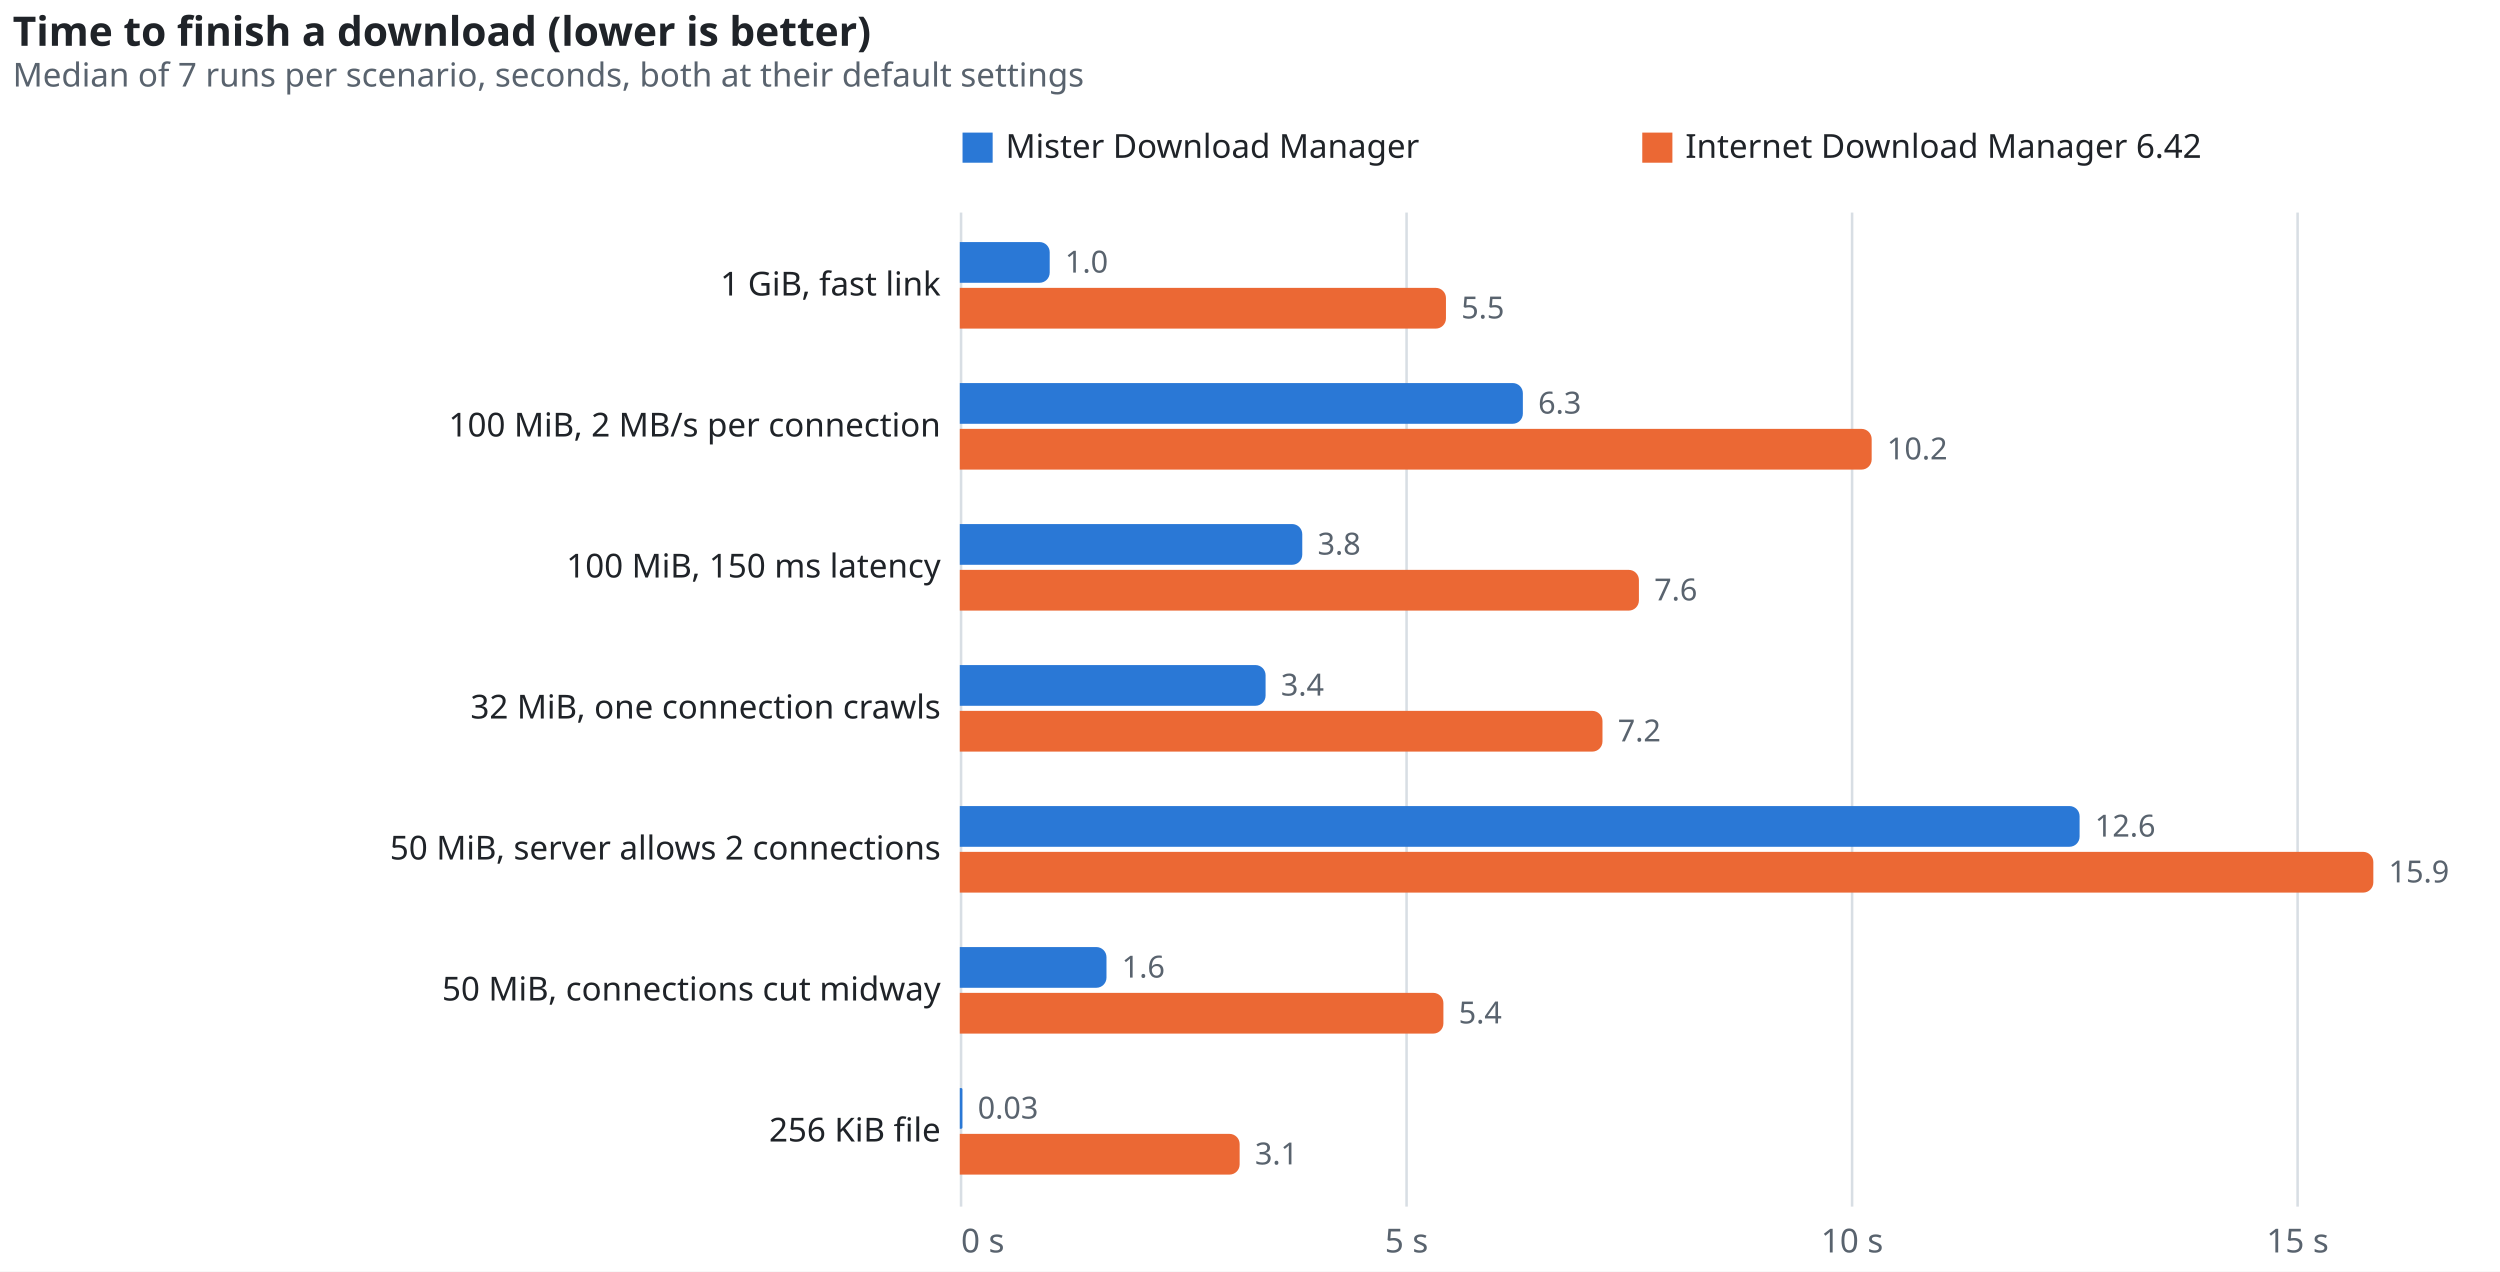
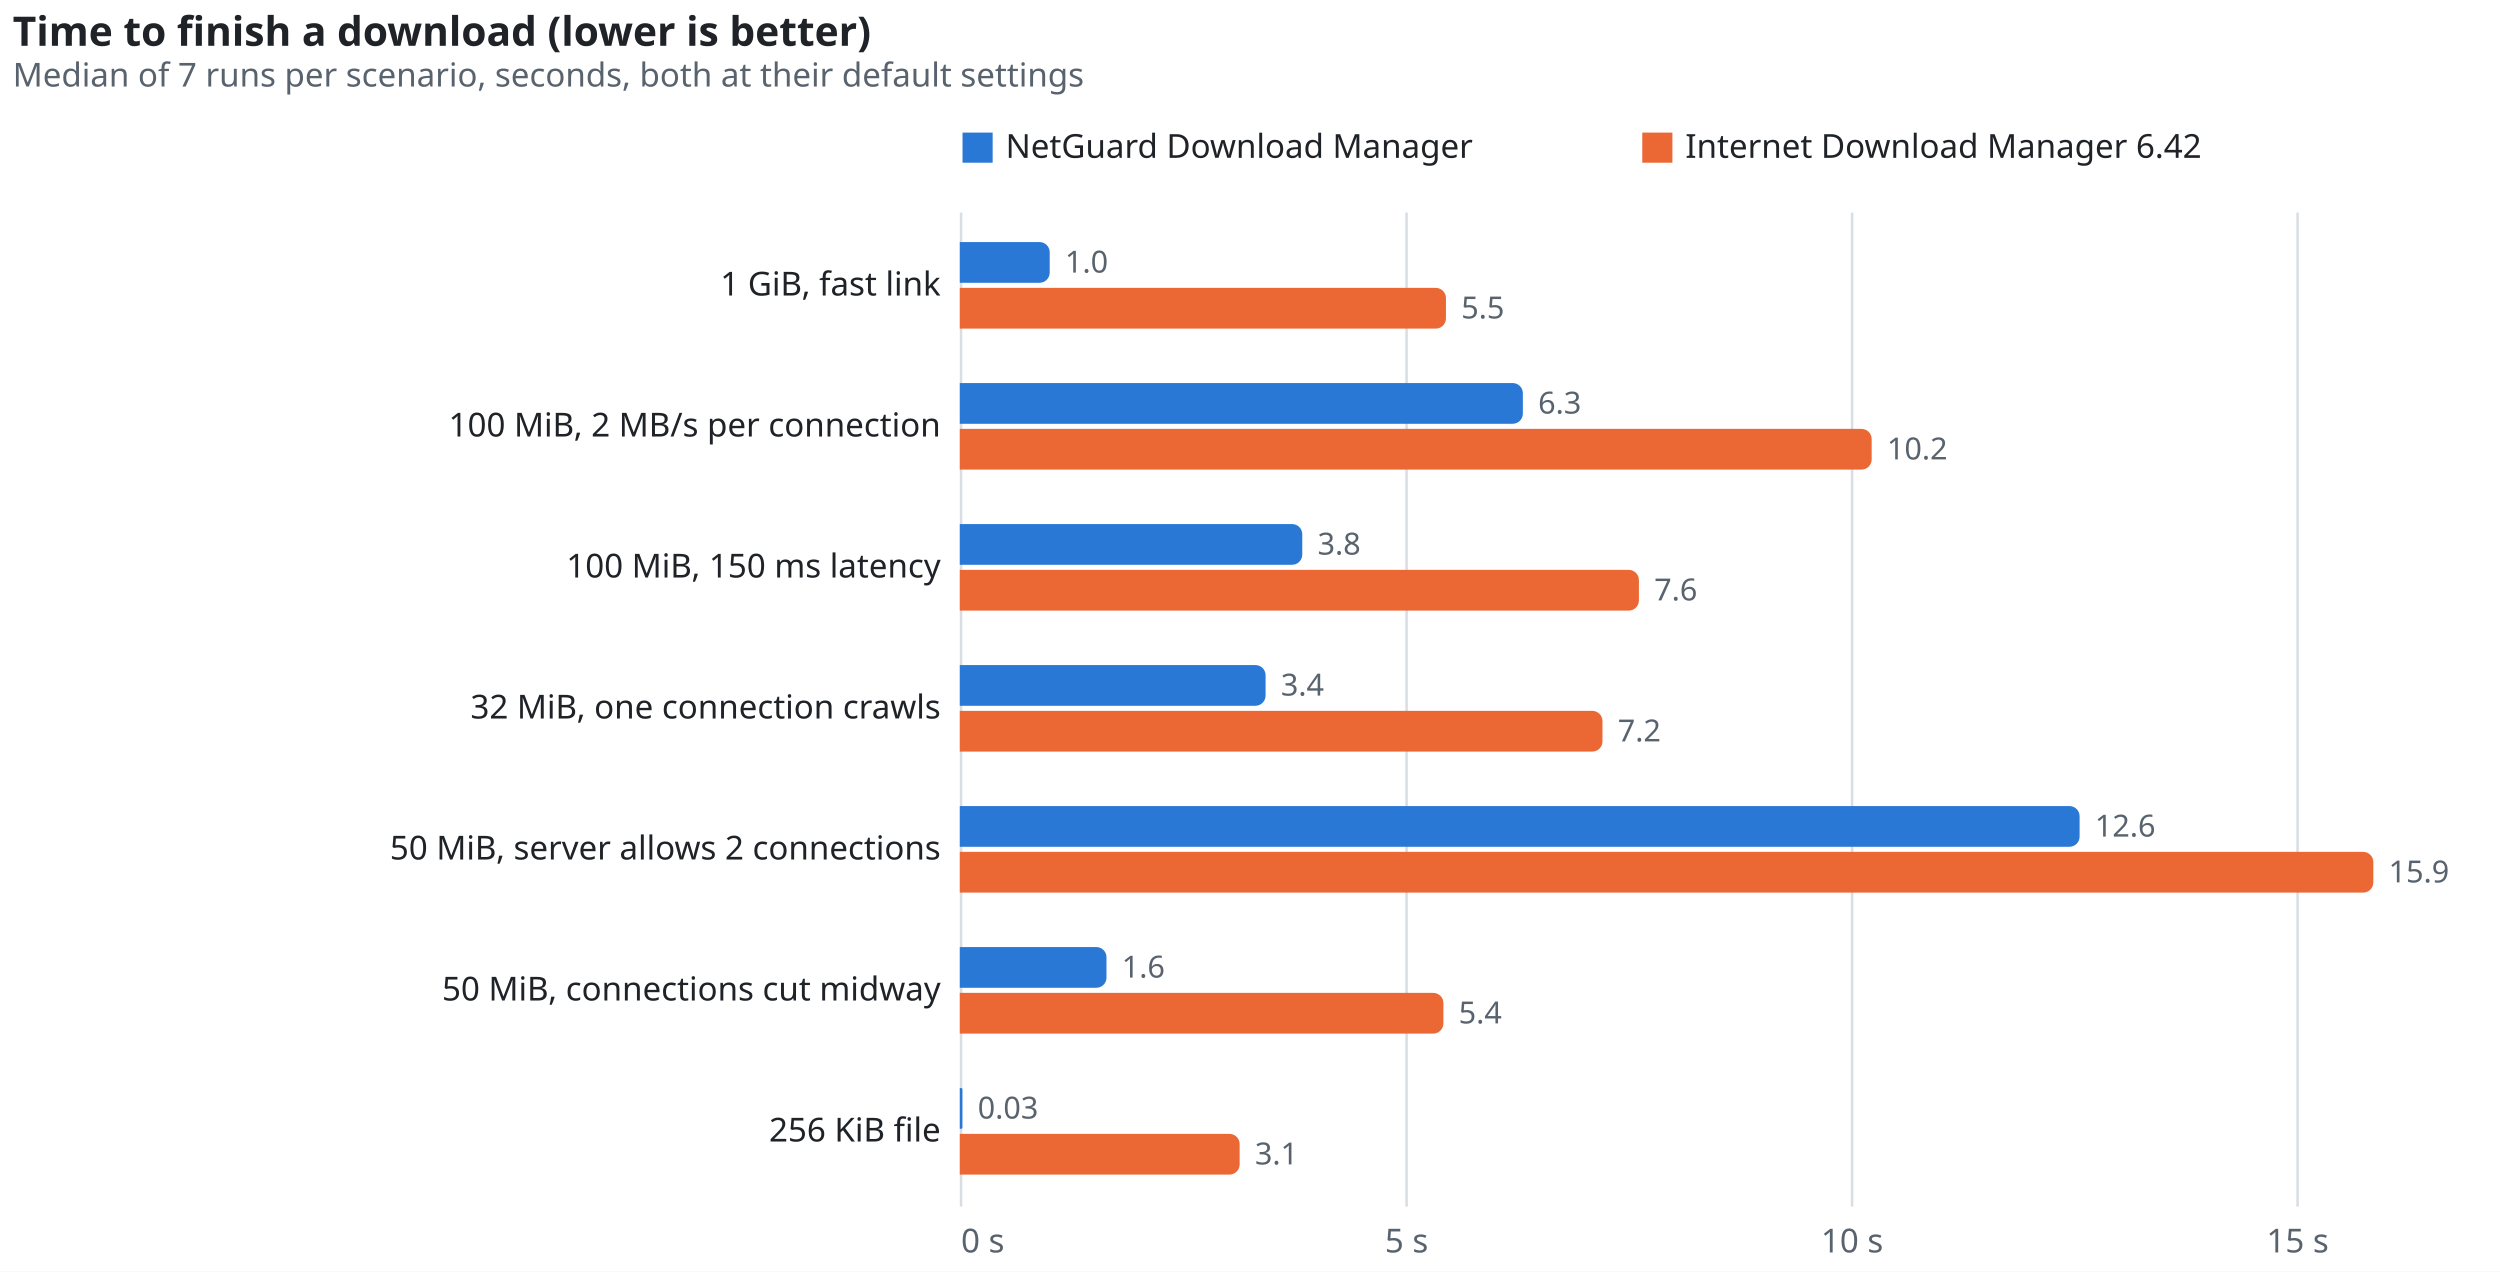
<svg xmlns="http://www.w3.org/2000/svg" version="1.1" class="marks" width="982" height="499.462" viewBox="0 0 982 499.462">
  <rect width="982" height="499.462" fill="#ffffff" />
  <g fill="none" stroke-miterlimit="4" transform="translate(377,83)">
    <g class="mark-group role-frame root" role="graphics-object" aria-roledescription="group mark container">
      <g transform="translate(0,0)">
        <path class="background" aria-hidden="true" d="M0,0h560v390.462h-560Z" />
        <g>
          <g class="mark-group role-axis" aria-hidden="true">
            <g transform="translate(0.5,390.9615)">
              <path class="background" aria-hidden="true" d="M0,0h0v0h0Z" pointer-events="none" />
              <g>
                <g class="mark-rule role-axis-grid" pointer-events="none">
                  <line transform="translate(0,0)" x2="0" y2="-390.462" stroke="#d8dee4" stroke-width="1" opacity="1" />
                  <line transform="translate(175,0)" x2="0" y2="-390.462" stroke="#d8dee4" stroke-width="1" opacity="1" />
                  <line transform="translate(350,0)" x2="0" y2="-390.462" stroke="#d8dee4" stroke-width="1" opacity="1" />
                  <line transform="translate(525,0)" x2="0" y2="-390.462" stroke="#d8dee4" stroke-width="1" opacity="1" />
                </g>
              </g>
              <path class="foreground" aria-hidden="true" d="" pointer-events="none" display="none" />
            </g>
          </g>
          <g class="mark-group role-axis" role="graphics-symbol" aria-roledescription="axis" aria-label="X-axis for a linear scale with values from 0 to 16">
            <g transform="translate(0.5,390.9615)">
              <path class="background" aria-hidden="true" d="M0,0h0v0h0Z" pointer-events="none" />
              <g>
                <g class="mark-text role-axis-label" pointer-events="none">
                  <text text-anchor="start" transform="translate(0,18)" font-family="-apple-system, 'Segoe UI', 'Noto Sans', Helvetica, Arial, sans-serif" font-size="13px" fill="#59636e" opacity="1">0 s</text>
                  <text text-anchor="middle" transform="translate(175,18)" font-family="-apple-system, 'Segoe UI', 'Noto Sans', Helvetica, Arial, sans-serif" font-size="13px" fill="#59636e" opacity="1">5 s</text>
                  <text text-anchor="middle" transform="translate(350,18)" font-family="-apple-system, 'Segoe UI', 'Noto Sans', Helvetica, Arial, sans-serif" font-size="13px" fill="#59636e" opacity="1">10 s</text>
                  <text text-anchor="middle" transform="translate(525,18)" font-family="-apple-system, 'Segoe UI', 'Noto Sans', Helvetica, Arial, sans-serif" font-size="13px" fill="#59636e" opacity="1">15 s</text>
                </g>
              </g>
              <path class="foreground" aria-hidden="true" d="" pointer-events="none" display="none" />
            </g>
          </g>
          <g class="mark-group role-axis" role="graphics-symbol" aria-roledescription="axis" aria-label="Y-axis for a discrete scale with 7 values: 1 GiB, fast link, 100 MiB, 2 MB/s per connection, 100 MiB, 150 ms latency, 32 MiB, one connection crawls, 50 MiB, server allows 2 connections, 50 MiB, connections cut midway, 256 KiB file">
            <g transform="translate(0.5,0.5)">
              <path class="background" aria-hidden="true" d="M0,0h0v0h0Z" pointer-events="none" />
              <g>
                <g class="mark-text role-axis-label" pointer-events="none">
                  <text text-anchor="end" transform="translate(-8,32.57692)" font-family="-apple-system, 'Segoe UI', 'Noto Sans', Helvetica, Arial, sans-serif" font-size="13px" fill="#1f2328" opacity="1">1 GiB, fast link</text>
                  <text text-anchor="end" transform="translate(-8,87.96154)" font-family="-apple-system, 'Segoe UI', 'Noto Sans', Helvetica, Arial, sans-serif" font-size="13px" fill="#1f2328" opacity="1">100 MiB, 2 MB/s per connection</text>
                  <text text-anchor="end" transform="translate(-8,143.3462)" font-family="-apple-system, 'Segoe UI', 'Noto Sans', Helvetica, Arial, sans-serif" font-size="13px" fill="#1f2328" opacity="1">100 MiB, 150 ms latency</text>
                  <text text-anchor="end" transform="translate(-8,198.7308)" font-family="-apple-system, 'Segoe UI', 'Noto Sans', Helvetica, Arial, sans-serif" font-size="13px" fill="#1f2328" opacity="1">32 MiB, one connection crawls</text>
                  <text text-anchor="end" transform="translate(-8,254.1154)" font-family="-apple-system, 'Segoe UI', 'Noto Sans', Helvetica, Arial, sans-serif" font-size="13px" fill="#1f2328" opacity="1">50 MiB, server allows 2 connections</text>
                  <text text-anchor="end" transform="translate(-8,309.5)" font-family="-apple-system, 'Segoe UI', 'Noto Sans', Helvetica, Arial, sans-serif" font-size="13px" fill="#1f2328" opacity="1">50 MiB, connections cut midway</text>
                  <text text-anchor="end" transform="translate(-8,364.8846)" font-family="-apple-system, 'Segoe UI', 'Noto Sans', Helvetica, Arial, sans-serif" font-size="13px" fill="#1f2328" opacity="1">256 KiB file</text>
                </g>
              </g>
              <path class="foreground" aria-hidden="true" d="" pointer-events="none" display="none" />
            </g>
          </g>
          <g class="mark-group role-scope" role="graphics-object" aria-roledescription="group mark container">
            <g transform="translate(0,12.07692)">
              <path class="background" aria-hidden="true" d="M0,0L31.327,0C33.535,0,35.327,1.792,35.327,4L35.327,12C35.327,14.208,33.535,16,31.327,16L0,16C0,16,0,16,0,16L0,0C0,0,0,0,0,0Z" />
              <g clip-path="url(#clip1)">
                <g class="mark-group role-scope" role="graphics-object" aria-roledescription="group mark container">
                  <g transform="translate(0,0)">
                    <path class="background" aria-hidden="true" d="M0,0h0v16h0Z" />
                    <g>
                      <g class="mark-rect role-mark layer_0_marks" role="graphics-object" aria-roledescription="rect mark container">
-                         <path aria-label="seconds: 1.00935; scenario: 1 GiB, fast link; client: Mister Download Manager" role="graphics-symbol" aria-roledescription="bar" d="M0,0h35.327v16h-35.327Z" fill="#2a78d6" />
+                         <path aria-label="seconds: 1.00935; scenario: 1 GiB, fast link; client: NetGuard Download Manager" role="graphics-symbol" aria-roledescription="bar" d="M0,0h35.327v16h-35.327Z" fill="#2a78d6" />
                      </g>
                    </g>
                    <path class="foreground" aria-hidden="true" d="" display="none" />
                  </g>
                </g>
              </g>
              <path class="foreground" aria-hidden="true" d="" display="none" />
            </g>
            <g transform="translate(0,30.07692)">
              <path class="background" aria-hidden="true" d="M0,0L186.973,0C189.181,0,190.973,1.792,190.973,4L190.973,12C190.973,14.208,189.181,16,186.973,16L0,16C0,16,0,16,0,16L0,0C0,0,0,0,0,0Z" />
              <g clip-path="url(#clip2)">
                <g class="mark-group role-scope" role="graphics-object" aria-roledescription="group mark container">
                  <g transform="translate(0,0)">
                    <path class="background" aria-hidden="true" d="M0,0h0v16h0Z" />
                    <g>
                      <g class="mark-rect role-mark layer_0_marks" role="graphics-object" aria-roledescription="rect mark container">
                        <path aria-label="seconds: 5.45638; scenario: 1 GiB, fast link; client: Internet Download Manager 6.42" role="graphics-symbol" aria-roledescription="bar" d="M0,0h190.973v16h-190.973Z" fill="#eb6834" />
                      </g>
                    </g>
                    <path class="foreground" aria-hidden="true" d="" display="none" />
                  </g>
                </g>
              </g>
              <path class="foreground" aria-hidden="true" d="" display="none" />
            </g>
            <g transform="translate(0,67.46154)">
              <path class="background" aria-hidden="true" d="M0,0L217.181,0C219.389,0,221.181,1.792,221.181,4L221.181,12C221.181,14.208,219.389,16,217.181,16L0,16C0,16,0,16,0,16L0,0C0,0,0,0,0,0Z" />
              <g clip-path="url(#clip3)">
                <g class="mark-group role-scope" role="graphics-object" aria-roledescription="group mark container">
                  <g transform="translate(0,0)">
                    <path class="background" aria-hidden="true" d="M0,0h0v16h0Z" />
                    <g>
                      <g class="mark-rect role-mark layer_0_marks" role="graphics-object" aria-roledescription="rect mark container">
-                         <path aria-label="seconds: 6.31947; scenario: 100 MiB, 2 MB/s per connection; client: Mister Download Manager" role="graphics-symbol" aria-roledescription="bar" d="M0,0h221.181v16h-221.181Z" fill="#2a78d6" />
+                         <path aria-label="seconds: 6.31947; scenario: 100 MiB, 2 MB/s per connection; client: NetGuard Download Manager" role="graphics-symbol" aria-roledescription="bar" d="M0,0h221.181v16h-221.181Z" fill="#2a78d6" />
                      </g>
                    </g>
                    <path class="foreground" aria-hidden="true" d="" display="none" />
                  </g>
                </g>
              </g>
              <path class="foreground" aria-hidden="true" d="" display="none" />
            </g>
            <g transform="translate(0,85.46154)">
              <path class="background" aria-hidden="true" d="M0,0L354.192,0C356.399,0,358.192,1.792,358.192,4L358.192,12C358.192,14.208,356.399,16,354.192,16L0,16C0,16,0,16,0,16L0,0C0,0,0,0,0,0Z" />
              <g clip-path="url(#clip4)">
                <g class="mark-group role-scope" role="graphics-object" aria-roledescription="group mark container">
                  <g transform="translate(0,0)">
                    <path class="background" aria-hidden="true" d="M0,0h0v16h0Z" />
                    <g>
                      <g class="mark-rect role-mark layer_0_marks" role="graphics-object" aria-roledescription="rect mark container">
                        <path aria-label="seconds: 10.234; scenario: 100 MiB, 2 MB/s per connection; client: Internet Download Manager 6.42" role="graphics-symbol" aria-roledescription="bar" d="M0,0h358.192v16h-358.192Z" fill="#eb6834" />
                      </g>
                    </g>
                    <path class="foreground" aria-hidden="true" d="" display="none" />
                  </g>
                </g>
              </g>
              <path class="foreground" aria-hidden="true" d="" display="none" />
            </g>
            <g transform="translate(0,122.8462)">
              <path class="background" aria-hidden="true" d="M0,0L130.531,0C132.739,0,134.531,1.792,134.531,4L134.531,12C134.531,14.208,132.739,16,130.531,16L0,16C0,16,0,16,0,16L0,0C0,0,0,0,0,0Z" />
              <g clip-path="url(#clip5)">
                <g class="mark-group role-scope" role="graphics-object" aria-roledescription="group mark container">
                  <g transform="translate(0,0)">
                    <path class="background" aria-hidden="true" d="M0,0h0v16h0Z" />
                    <g>
                      <g class="mark-rect role-mark layer_0_marks" role="graphics-object" aria-roledescription="rect mark container">
-                         <path aria-label="seconds: 3.84375; scenario: 100 MiB, 150 ms latency; client: Mister Download Manager" role="graphics-symbol" aria-roledescription="bar" d="M0,0h134.531v16h-134.531Z" fill="#2a78d6" />
+                         <path aria-label="seconds: 3.84375; scenario: 100 MiB, 150 ms latency; client: NetGuard Download Manager" role="graphics-symbol" aria-roledescription="bar" d="M0,0h134.531v16h-134.531Z" fill="#2a78d6" />
                      </g>
                    </g>
                    <path class="foreground" aria-hidden="true" d="" display="none" />
                  </g>
                </g>
              </g>
              <path class="foreground" aria-hidden="true" d="" display="none" />
            </g>
            <g transform="translate(0,140.8462)">
              <path class="background" aria-hidden="true" d="M0,0L262.767,0C264.975,0,266.767,1.792,266.767,4L266.767,12C266.767,14.208,264.975,16,262.767,16L0,16C0,16,0,16,0,16L0,0C0,0,0,0,0,0Z" />
              <g clip-path="url(#clip6)">
                <g class="mark-group role-scope" role="graphics-object" aria-roledescription="group mark container">
                  <g transform="translate(0,0)">
                    <path class="background" aria-hidden="true" d="M0,0h0v16h0Z" />
                    <g>
                      <g class="mark-rect role-mark layer_0_marks" role="graphics-object" aria-roledescription="rect mark container">
                        <path aria-label="seconds: 7.62191; scenario: 100 MiB, 150 ms latency; client: Internet Download Manager 6.42" role="graphics-symbol" aria-roledescription="bar" d="M0,0h266.767v16h-266.767Z" fill="#eb6834" />
                      </g>
                    </g>
                    <path class="foreground" aria-hidden="true" d="" display="none" />
                  </g>
                </g>
              </g>
              <path class="foreground" aria-hidden="true" d="" display="none" />
            </g>
            <g transform="translate(0,178.2308)">
              <path class="background" aria-hidden="true" d="M0,0L116.122,0C118.329,0,120.122,1.792,120.122,4L120.122,12C120.122,14.208,118.329,16,116.122,16L0,16C0,16,0,16,0,16L0,0C0,0,0,0,0,0Z" />
              <g clip-path="url(#clip7)">
                <g class="mark-group role-scope" role="graphics-object" aria-roledescription="group mark container">
                  <g transform="translate(0,0)">
                    <path class="background" aria-hidden="true" d="M0,0h0v16h0Z" />
                    <g>
                      <g class="mark-rect role-mark layer_0_marks" role="graphics-object" aria-roledescription="rect mark container">
-                         <path aria-label="seconds: 3.43205; scenario: 32 MiB, one connection crawls; client: Mister Download Manager" role="graphics-symbol" aria-roledescription="bar" d="M0,0h120.122v16h-120.122Z" fill="#2a78d6" />
+                         <path aria-label="seconds: 3.43205; scenario: 32 MiB, one connection crawls; client: NetGuard Download Manager" role="graphics-symbol" aria-roledescription="bar" d="M0,0h120.122v16h-120.122Z" fill="#2a78d6" />
                      </g>
                    </g>
                    <path class="foreground" aria-hidden="true" d="" display="none" />
                  </g>
                </g>
              </g>
              <path class="foreground" aria-hidden="true" d="" display="none" />
            </g>
            <g transform="translate(0,196.2308)">
              <path class="background" aria-hidden="true" d="M0,0L248.454,0C250.661,0,252.454,1.792,252.454,4L252.454,12C252.454,14.208,250.661,16,248.454,16L0,16C0,16,0,16,0,16L0,0C0,0,0,0,0,0Z" />
              <g clip-path="url(#clip8)">
                <g class="mark-group role-scope" role="graphics-object" aria-roledescription="group mark container">
                  <g transform="translate(0,0)">
                    <path class="background" aria-hidden="true" d="M0,0h0v16h0Z" />
                    <g>
                      <g class="mark-rect role-mark layer_0_marks" role="graphics-object" aria-roledescription="rect mark container">
                        <path aria-label="seconds: 7.21296; scenario: 32 MiB, one connection crawls; client: Internet Download Manager 6.42" role="graphics-symbol" aria-roledescription="bar" d="M0,0h252.454v16h-252.454Z" fill="#eb6834" />
                      </g>
                    </g>
                    <path class="foreground" aria-hidden="true" d="" display="none" />
                  </g>
                </g>
              </g>
              <path class="foreground" aria-hidden="true" d="" display="none" />
            </g>
            <g transform="translate(0,233.6154)">
              <path class="background" aria-hidden="true" d="M0,0L435.868,0C438.075,0,439.868,1.792,439.868,4L439.868,12C439.868,14.208,438.075,16,435.868,16L0,16C0,16,0,16,0,16L0,0C0,0,0,0,0,0Z" />
              <g clip-path="url(#clip9)">
                <g class="mark-group role-scope" role="graphics-object" aria-roledescription="group mark container">
                  <g transform="translate(0,0)">
                    <path class="background" aria-hidden="true" d="M0,0h0v16h0Z" />
                    <g>
                      <g class="mark-rect role-mark layer_0_marks" role="graphics-object" aria-roledescription="rect mark container">
-                         <path aria-label="seconds: 12.5677; scenario: 50 MiB, server allows 2 connections; client: Mister Download Manager" role="graphics-symbol" aria-roledescription="bar" d="M0,0h439.868v16h-439.868Z" fill="#2a78d6" />
+                         <path aria-label="seconds: 12.5677; scenario: 50 MiB, server allows 2 connections; client: NetGuard Download Manager" role="graphics-symbol" aria-roledescription="bar" d="M0,0h439.868v16h-439.868Z" fill="#2a78d6" />
                      </g>
                    </g>
                    <path class="foreground" aria-hidden="true" d="" display="none" />
                  </g>
                </g>
              </g>
              <path class="foreground" aria-hidden="true" d="" display="none" />
            </g>
            <g transform="translate(0,251.6154)">
              <path class="background" aria-hidden="true" d="M0,0L551.247,0C553.455,0,555.247,1.792,555.247,4L555.247,12C555.247,14.208,553.455,16,551.247,16L0,16C0,16,0,16,0,16L0,0C0,0,0,0,0,0Z" />
              <g clip-path="url(#clip10)">
                <g class="mark-group role-scope" role="graphics-object" aria-roledescription="group mark container">
                  <g transform="translate(0,0)">
                    <path class="background" aria-hidden="true" d="M0,0h0v16h0Z" />
                    <g>
                      <g class="mark-rect role-mark layer_0_marks" role="graphics-object" aria-roledescription="rect mark container">
                        <path aria-label="seconds: 15.8642; scenario: 50 MiB, server allows 2 connections; client: Internet Download Manager 6.42" role="graphics-symbol" aria-roledescription="bar" d="M0,0h555.247v16h-555.247Z" fill="#eb6834" />
                      </g>
                    </g>
                    <path class="foreground" aria-hidden="true" d="" display="none" />
                  </g>
                </g>
              </g>
              <path class="foreground" aria-hidden="true" d="" display="none" />
            </g>
            <g transform="translate(0,289)">
              <path class="background" aria-hidden="true" d="M0,0L53.628,0C55.836,0,57.628,1.792,57.628,4L57.628,12C57.628,14.208,55.836,16,53.628,16L0,16C0,16,0,16,0,16L0,0C0,0,0,0,0,0Z" />
              <g clip-path="url(#clip11)">
                <g class="mark-group role-scope" role="graphics-object" aria-roledescription="group mark container">
                  <g transform="translate(0,0)">
                    <path class="background" aria-hidden="true" d="M0,0h0v16h0Z" />
                    <g>
                      <g class="mark-rect role-mark layer_0_marks" role="graphics-object" aria-roledescription="rect mark container">
-                         <path aria-label="seconds: 1.64652; scenario: 50 MiB, connections cut midway; client: Mister Download Manager" role="graphics-symbol" aria-roledescription="bar" d="M0,0h57.628v16h-57.628Z" fill="#2a78d6" />
+                         <path aria-label="seconds: 1.64652; scenario: 50 MiB, connections cut midway; client: NetGuard Download Manager" role="graphics-symbol" aria-roledescription="bar" d="M0,0h57.628v16h-57.628Z" fill="#2a78d6" />
                      </g>
                    </g>
                    <path class="foreground" aria-hidden="true" d="" display="none" />
                  </g>
                </g>
              </g>
              <path class="foreground" aria-hidden="true" d="" display="none" />
            </g>
            <g transform="translate(0,307)">
              <path class="background" aria-hidden="true" d="M0,0L185.969,0C188.176,0,189.969,1.792,189.969,4L189.969,12C189.969,14.208,188.176,16,185.969,16L0,16C0,16,0,16,0,16L0,0C0,0,0,0,0,0Z" />
              <g clip-path="url(#clip12)">
                <g class="mark-group role-scope" role="graphics-object" aria-roledescription="group mark container">
                  <g transform="translate(0,0)">
                    <path class="background" aria-hidden="true" d="M0,0h0v16h0Z" />
                    <g>
                      <g class="mark-rect role-mark layer_0_marks" role="graphics-object" aria-roledescription="rect mark container">
                        <path aria-label="seconds: 5.42768; scenario: 50 MiB, connections cut midway; client: Internet Download Manager 6.42" role="graphics-symbol" aria-roledescription="bar" d="M0,0h189.969v16h-189.969Z" fill="#eb6834" />
                      </g>
                    </g>
                    <path class="foreground" aria-hidden="true" d="" display="none" />
                  </g>
                </g>
              </g>
              <path class="foreground" aria-hidden="true" d="" display="none" />
            </g>
            <g transform="translate(0,344.3846)">
              <path class="background" aria-hidden="true" d="M0,0L0.519,0C0.806,0,1.038,0.233,1.038,0.519L1.038,15.481C1.038,15.767,0.806,16,0.519,16L0,16C0,16,0,16,0,16L0,0C0,0,0,0,0,0Z" />
              <g clip-path="url(#clip13)">
                <g class="mark-group role-scope" role="graphics-object" aria-roledescription="group mark container">
                  <g transform="translate(0,0)">
                    <path class="background" aria-hidden="true" d="M0,0h0v16h0Z" />
                    <g>
                      <g class="mark-rect role-mark layer_0_marks" role="graphics-object" aria-roledescription="rect mark container">
-                         <path aria-label="seconds: 29.66m; scenario: 256 KiB file; client: Mister Download Manager" role="graphics-symbol" aria-roledescription="bar" d="M0,0h1.038v16h-1.038Z" fill="#2a78d6" />
+                         <path aria-label="seconds: 29.66m; scenario: 256 KiB file; client: NetGuard Download Manager" role="graphics-symbol" aria-roledescription="bar" d="M0,0h1.038v16h-1.038Z" fill="#2a78d6" />
                      </g>
                    </g>
                    <path class="foreground" aria-hidden="true" d="" display="none" />
                  </g>
                </g>
              </g>
              <path class="foreground" aria-hidden="true" d="" display="none" />
            </g>
            <g transform="translate(0,362.3846)">
              <path class="background" aria-hidden="true" d="M0,0L105.932,0C108.14,0,109.932,1.792,109.932,4L109.932,12C109.932,14.208,108.14,16,105.932,16L0,16C0,16,0,16,0,16L0,0C0,0,0,0,0,0Z" />
              <g clip-path="url(#clip14)">
                <g class="mark-group role-scope" role="graphics-object" aria-roledescription="group mark container">
                  <g transform="translate(0,0)">
                    <path class="background" aria-hidden="true" d="M0,0h0v16h0Z" />
                    <g>
                      <g class="mark-rect role-mark layer_0_marks" role="graphics-object" aria-roledescription="rect mark container">
                        <path aria-label="seconds: 3.14092; scenario: 256 KiB file; client: Internet Download Manager 6.42" role="graphics-symbol" aria-roledescription="bar" d="M0,0h109.932v16h-109.932Z" fill="#eb6834" />
                      </g>
                    </g>
                    <path class="foreground" aria-hidden="true" d="" display="none" />
                  </g>
                </g>
              </g>
              <path class="foreground" aria-hidden="true" d="" display="none" />
            </g>
          </g>
          <g class="mark-text role-mark layer_1_marks" role="graphics-object" aria-roledescription="text mark container">
-             <text aria-label="seconds: 1.00935; scenario: 1 GiB, fast link; client: Mister Download Manager; value: 1.0" role="graphics-symbol" aria-roledescription="text mark" text-anchor="start" transform="translate(41.32725,24.07692)" font-family="-apple-system, 'Segoe UI', 'Noto Sans', Helvetica, Arial, sans-serif" font-size="12px" fill="#59636e">1.0</text>
+             <text aria-label="seconds: 1.00935; scenario: 1 GiB, fast link; client: NetGuard Download Manager; value: 1.0" role="graphics-symbol" aria-roledescription="text mark" text-anchor="start" transform="translate(41.32725,24.07692)" font-family="-apple-system, 'Segoe UI', 'Noto Sans', Helvetica, Arial, sans-serif" font-size="12px" fill="#59636e">1.0</text>
            <text aria-label="seconds: 5.45638; scenario: 1 GiB, fast link; client: Internet Download Manager 6.42; value: 5.5" role="graphics-symbol" aria-roledescription="text mark" text-anchor="start" transform="translate(196.9733,42.07692)" font-family="-apple-system, 'Segoe UI', 'Noto Sans', Helvetica, Arial, sans-serif" font-size="12px" fill="#59636e">5.5</text>
-             <text aria-label="seconds: 6.31947; scenario: 100 MiB, 2 MB/s per connection; client: Mister Download Manager; value: 6.3" role="graphics-symbol" aria-roledescription="text mark" text-anchor="start" transform="translate(227.1814,79.46154)" font-family="-apple-system, 'Segoe UI', 'Noto Sans', Helvetica, Arial, sans-serif" font-size="12px" fill="#59636e">6.3</text>
+             <text aria-label="seconds: 6.31947; scenario: 100 MiB, 2 MB/s per connection; client: NetGuard Download Manager; value: 6.3" role="graphics-symbol" aria-roledescription="text mark" text-anchor="start" transform="translate(227.1814,79.46154)" font-family="-apple-system, 'Segoe UI', 'Noto Sans', Helvetica, Arial, sans-serif" font-size="12px" fill="#59636e">6.3</text>
            <text aria-label="seconds: 10.234; scenario: 100 MiB, 2 MB/s per connection; client: Internet Download Manager 6.42; value: 10.2" role="graphics-symbol" aria-roledescription="text mark" text-anchor="start" transform="translate(364.1918,97.46154)" font-family="-apple-system, 'Segoe UI', 'Noto Sans', Helvetica, Arial, sans-serif" font-size="12px" fill="#59636e">10.2</text>
-             <text aria-label="seconds: 3.84375; scenario: 100 MiB, 150 ms latency; client: Mister Download Manager; value: 3.8" role="graphics-symbol" aria-roledescription="text mark" text-anchor="start" transform="translate(140.5312,134.8462)" font-family="-apple-system, 'Segoe UI', 'Noto Sans', Helvetica, Arial, sans-serif" font-size="12px" fill="#59636e">3.8</text>
+             <text aria-label="seconds: 3.84375; scenario: 100 MiB, 150 ms latency; client: NetGuard Download Manager; value: 3.8" role="graphics-symbol" aria-roledescription="text mark" text-anchor="start" transform="translate(140.5312,134.8462)" font-family="-apple-system, 'Segoe UI', 'Noto Sans', Helvetica, Arial, sans-serif" font-size="12px" fill="#59636e">3.8</text>
            <text aria-label="seconds: 7.62191; scenario: 100 MiB, 150 ms latency; client: Internet Download Manager 6.42; value: 7.6" role="graphics-symbol" aria-roledescription="text mark" text-anchor="start" transform="translate(272.7668,152.8462)" font-family="-apple-system, 'Segoe UI', 'Noto Sans', Helvetica, Arial, sans-serif" font-size="12px" fill="#59636e">7.6</text>
-             <text aria-label="seconds: 3.43205; scenario: 32 MiB, one connection crawls; client: Mister Download Manager; value: 3.4" role="graphics-symbol" aria-roledescription="text mark" text-anchor="start" transform="translate(126.1218,190.2308)" font-family="-apple-system, 'Segoe UI', 'Noto Sans', Helvetica, Arial, sans-serif" font-size="12px" fill="#59636e">3.4</text>
+             <text aria-label="seconds: 3.43205; scenario: 32 MiB, one connection crawls; client: NetGuard Download Manager; value: 3.4" role="graphics-symbol" aria-roledescription="text mark" text-anchor="start" transform="translate(126.1218,190.2308)" font-family="-apple-system, 'Segoe UI', 'Noto Sans', Helvetica, Arial, sans-serif" font-size="12px" fill="#59636e">3.4</text>
            <text aria-label="seconds: 7.21296; scenario: 32 MiB, one connection crawls; client: Internet Download Manager 6.42; value: 7.2" role="graphics-symbol" aria-roledescription="text mark" text-anchor="start" transform="translate(258.4536,208.2308)" font-family="-apple-system, 'Segoe UI', 'Noto Sans', Helvetica, Arial, sans-serif" font-size="12px" fill="#59636e">7.2</text>
-             <text aria-label="seconds: 12.5677; scenario: 50 MiB, server allows 2 connections; client: Mister Download Manager; value: 12.6" role="graphics-symbol" aria-roledescription="text mark" text-anchor="start" transform="translate(445.8678,245.6154)" font-family="-apple-system, 'Segoe UI', 'Noto Sans', Helvetica, Arial, sans-serif" font-size="12px" fill="#59636e">12.6</text>
+             <text aria-label="seconds: 12.5677; scenario: 50 MiB, server allows 2 connections; client: NetGuard Download Manager; value: 12.6" role="graphics-symbol" aria-roledescription="text mark" text-anchor="start" transform="translate(445.8678,245.6154)" font-family="-apple-system, 'Segoe UI', 'Noto Sans', Helvetica, Arial, sans-serif" font-size="12px" fill="#59636e">12.6</text>
            <text aria-label="seconds: 15.8642; scenario: 50 MiB, server allows 2 connections; client: Internet Download Manager 6.42; value: 15.9" role="graphics-symbol" aria-roledescription="text mark" text-anchor="start" transform="translate(561.2473,263.6154)" font-family="-apple-system, 'Segoe UI', 'Noto Sans', Helvetica, Arial, sans-serif" font-size="12px" fill="#59636e">15.9</text>
-             <text aria-label="seconds: 1.64652; scenario: 50 MiB, connections cut midway; client: Mister Download Manager; value: 1.6" role="graphics-symbol" aria-roledescription="text mark" text-anchor="start" transform="translate(63.6282,301)" font-family="-apple-system, 'Segoe UI', 'Noto Sans', Helvetica, Arial, sans-serif" font-size="12px" fill="#59636e">1.6</text>
+             <text aria-label="seconds: 1.64652; scenario: 50 MiB, connections cut midway; client: NetGuard Download Manager; value: 1.6" role="graphics-symbol" aria-roledescription="text mark" text-anchor="start" transform="translate(63.6282,301)" font-family="-apple-system, 'Segoe UI', 'Noto Sans', Helvetica, Arial, sans-serif" font-size="12px" fill="#59636e">1.6</text>
            <text aria-label="seconds: 5.42768; scenario: 50 MiB, connections cut midway; client: Internet Download Manager 6.42; value: 5.4" role="graphics-symbol" aria-roledescription="text mark" text-anchor="start" transform="translate(195.9688,319)" font-family="-apple-system, 'Segoe UI', 'Noto Sans', Helvetica, Arial, sans-serif" font-size="12px" fill="#59636e">5.4</text>
-             <text aria-label="seconds: 29.66m; scenario: 256 KiB file; client: Mister Download Manager; value: 0.03" role="graphics-symbol" aria-roledescription="text mark" text-anchor="start" transform="translate(7.0381,356.3846)" font-family="-apple-system, 'Segoe UI', 'Noto Sans', Helvetica, Arial, sans-serif" font-size="12px" fill="#59636e">0.03</text>
+             <text aria-label="seconds: 29.66m; scenario: 256 KiB file; client: NetGuard Download Manager; value: 0.03" role="graphics-symbol" aria-roledescription="text mark" text-anchor="start" transform="translate(7.0381,356.3846)" font-family="-apple-system, 'Segoe UI', 'Noto Sans', Helvetica, Arial, sans-serif" font-size="12px" fill="#59636e">0.03</text>
            <text aria-label="seconds: 3.14092; scenario: 256 KiB file; client: Internet Download Manager 6.42; value: 3.1" role="graphics-symbol" aria-roledescription="text mark" text-anchor="start" transform="translate(115.9322,374.3846)" font-family="-apple-system, 'Segoe UI', 'Noto Sans', Helvetica, Arial, sans-serif" font-size="12px" fill="#59636e">3.1</text>
          </g>
-           <g class="mark-group role-legend" role="graphics-symbol" aria-roledescription="legend" aria-label="Symbol legend for fill color with 2 values: Mister Download Manager, Internet Download Manager 6.42">
+           <g class="mark-group role-legend" role="graphics-symbol" aria-roledescription="legend" aria-label="Symbol legend for fill color with 2 values: NetGuard Download Manager, Internet Download Manager 6.42">
            <g transform="translate(0,-32)">
              <path class="background" aria-hidden="true" d="M0,0h597v14h-597Z" pointer-events="none" />
              <g>
                <g class="mark-group role-legend-entry">
                  <g transform="translate(0,0)">
                    <path class="background" aria-hidden="true" d="M0,0h0v0h0Z" pointer-events="none" />
                    <g>
                      <g class="mark-group role-scope" role="graphics-object" aria-roledescription="group mark container">
                        <g transform="translate(0,0)">
                          <path class="background" aria-hidden="true" d="M0,0h257v14h-257Z" pointer-events="none" opacity="1" />
                          <g>
                            <g class="mark-symbol role-legend-symbol" pointer-events="none">
                              <path transform="translate(7,7)" d="M-5.916,-5.916h11.832v11.832h-11.832Z" fill="#2a78d6" stroke-width="1.5" opacity="1" />
                            </g>
                            <g class="mark-text role-legend-label" pointer-events="none">
-                               <text text-anchor="start" transform="translate(18,11)" font-family="-apple-system, 'Segoe UI', 'Noto Sans', Helvetica, Arial, sans-serif" font-size="13px" fill="#1f2328" opacity="1">Mister Download Manager</text>
+                               <text text-anchor="start" transform="translate(18,11)" font-family="-apple-system, 'Segoe UI', 'Noto Sans', Helvetica, Arial, sans-serif" font-size="13px" fill="#1f2328" opacity="1">NetGuard Download Manager</text>
                            </g>
                          </g>
                          <path class="foreground" aria-hidden="true" d="" pointer-events="none" display="none" />
                        </g>
                        <g transform="translate(267,0)">
                          <path class="background" aria-hidden="true" d="M0,0h330v14h-330Z" pointer-events="none" opacity="1" />
                          <g>
                            <g class="mark-symbol role-legend-symbol" pointer-events="none">
                              <path transform="translate(7,7)" d="M-5.916,-5.916h11.832v11.832h-11.832Z" fill="#eb6834" stroke-width="1.5" opacity="1" />
                            </g>
                            <g class="mark-text role-legend-label" pointer-events="none">
                              <text text-anchor="start" transform="translate(18,11)" font-family="-apple-system, 'Segoe UI', 'Noto Sans', Helvetica, Arial, sans-serif" font-size="13px" fill="#1f2328" opacity="1">Internet Download Manager 6.42</text>
                            </g>
                          </g>
                          <path class="foreground" aria-hidden="true" d="" pointer-events="none" display="none" />
                        </g>
                      </g>
                    </g>
                    <path class="foreground" aria-hidden="true" d="" pointer-events="none" display="none" />
                  </g>
                </g>
              </g>
              <path class="foreground" aria-hidden="true" d="" pointer-events="none" display="none" />
            </g>
          </g>
          <g class="mark-group role-title">
            <g transform="translate(-372,-78)">
              <path class="background" aria-hidden="true" d="M0,0h0v0h0Z" pointer-events="none" />
              <g>
                <g class="mark-text role-title-text" role="graphics-symbol" aria-roledescription="title" aria-label="Title text 'Time to finish a download (lower is better)'" pointer-events="none">
                  <text text-anchor="start" transform="translate(0,13)" font-family="-apple-system, 'Segoe UI', 'Noto Sans', Helvetica, Arial, sans-serif" font-size="16px" font-weight="600" fill="#1f2328" opacity="1">Time to finish a download (lower is better)</text>
                </g>
                <g class="mark-text role-title-subtitle" role="graphics-symbol" aria-roledescription="subtitle" aria-label="Subtitle text 'Median of 7 runs per scenario, seconds, both at their default settings'" pointer-events="none">
                  <text text-anchor="start" transform="translate(0,29)" font-family="-apple-system, 'Segoe UI', 'Noto Sans', Helvetica, Arial, sans-serif" font-size="13px" fill="#59636e" opacity="1">Median of 7 runs per scenario, seconds, both at their default settings</text>
                </g>
              </g>
              <path class="foreground" aria-hidden="true" d="" pointer-events="none" display="none" />
            </g>
          </g>
        </g>
        <path class="foreground" aria-hidden="true" d="" display="none" />
      </g>
    </g>
  </g>
  <defs>
    <clipPath id="clip1">
      <path d="M0,0L31.327,0C33.535,0,35.327,1.792,35.327,4L35.327,12C35.327,14.208,33.535,16,31.327,16L0,16C0,16,0,16,0,16L0,0C0,0,0,0,0,0Z" />
    </clipPath>
    <clipPath id="clip2">
      <path d="M0,0L186.973,0C189.181,0,190.973,1.792,190.973,4L190.973,12C190.973,14.208,189.181,16,186.973,16L0,16C0,16,0,16,0,16L0,0C0,0,0,0,0,0Z" />
    </clipPath>
    <clipPath id="clip3">
      <path d="M0,0L217.181,0C219.389,0,221.181,1.792,221.181,4L221.181,12C221.181,14.208,219.389,16,217.181,16L0,16C0,16,0,16,0,16L0,0C0,0,0,0,0,0Z" />
    </clipPath>
    <clipPath id="clip4">
      <path d="M0,0L354.192,0C356.399,0,358.192,1.792,358.192,4L358.192,12C358.192,14.208,356.399,16,354.192,16L0,16C0,16,0,16,0,16L0,0C0,0,0,0,0,0Z" />
    </clipPath>
    <clipPath id="clip5">
      <path d="M0,0L130.531,0C132.739,0,134.531,1.792,134.531,4L134.531,12C134.531,14.208,132.739,16,130.531,16L0,16C0,16,0,16,0,16L0,0C0,0,0,0,0,0Z" />
    </clipPath>
    <clipPath id="clip6">
      <path d="M0,0L262.767,0C264.975,0,266.767,1.792,266.767,4L266.767,12C266.767,14.208,264.975,16,262.767,16L0,16C0,16,0,16,0,16L0,0C0,0,0,0,0,0Z" />
    </clipPath>
    <clipPath id="clip7">
      <path d="M0,0L116.122,0C118.329,0,120.122,1.792,120.122,4L120.122,12C120.122,14.208,118.329,16,116.122,16L0,16C0,16,0,16,0,16L0,0C0,0,0,0,0,0Z" />
    </clipPath>
    <clipPath id="clip8">
      <path d="M0,0L248.454,0C250.661,0,252.454,1.792,252.454,4L252.454,12C252.454,14.208,250.661,16,248.454,16L0,16C0,16,0,16,0,16L0,0C0,0,0,0,0,0Z" />
    </clipPath>
    <clipPath id="clip9">
      <path d="M0,0L435.868,0C438.075,0,439.868,1.792,439.868,4L439.868,12C439.868,14.208,438.075,16,435.868,16L0,16C0,16,0,16,0,16L0,0C0,0,0,0,0,0Z" />
    </clipPath>
    <clipPath id="clip10">
      <path d="M0,0L551.247,0C553.455,0,555.247,1.792,555.247,4L555.247,12C555.247,14.208,553.455,16,551.247,16L0,16C0,16,0,16,0,16L0,0C0,0,0,0,0,0Z" />
    </clipPath>
    <clipPath id="clip11">
      <path d="M0,0L53.628,0C55.836,0,57.628,1.792,57.628,4L57.628,12C57.628,14.208,55.836,16,53.628,16L0,16C0,16,0,16,0,16L0,0C0,0,0,0,0,0Z" />
    </clipPath>
    <clipPath id="clip12">
      <path d="M0,0L185.969,0C188.176,0,189.969,1.792,189.969,4L189.969,12C189.969,14.208,188.176,16,185.969,16L0,16C0,16,0,16,0,16L0,0C0,0,0,0,0,0Z" />
    </clipPath>
    <clipPath id="clip13">
      <path d="M0,0L0.519,0C0.806,0,1.038,0.233,1.038,0.519L1.038,15.481C1.038,15.767,0.806,16,0.519,16L0,16C0,16,0,16,0,16L0,0C0,0,0,0,0,0Z" />
    </clipPath>
    <clipPath id="clip14">
      <path d="M0,0L105.932,0C108.14,0,109.932,1.792,109.932,4L109.932,12C109.932,14.208,108.14,16,105.932,16L0,16C0,16,0,16,0,16L0,0C0,0,0,0,0,0Z" />
    </clipPath>
  </defs>
</svg>
